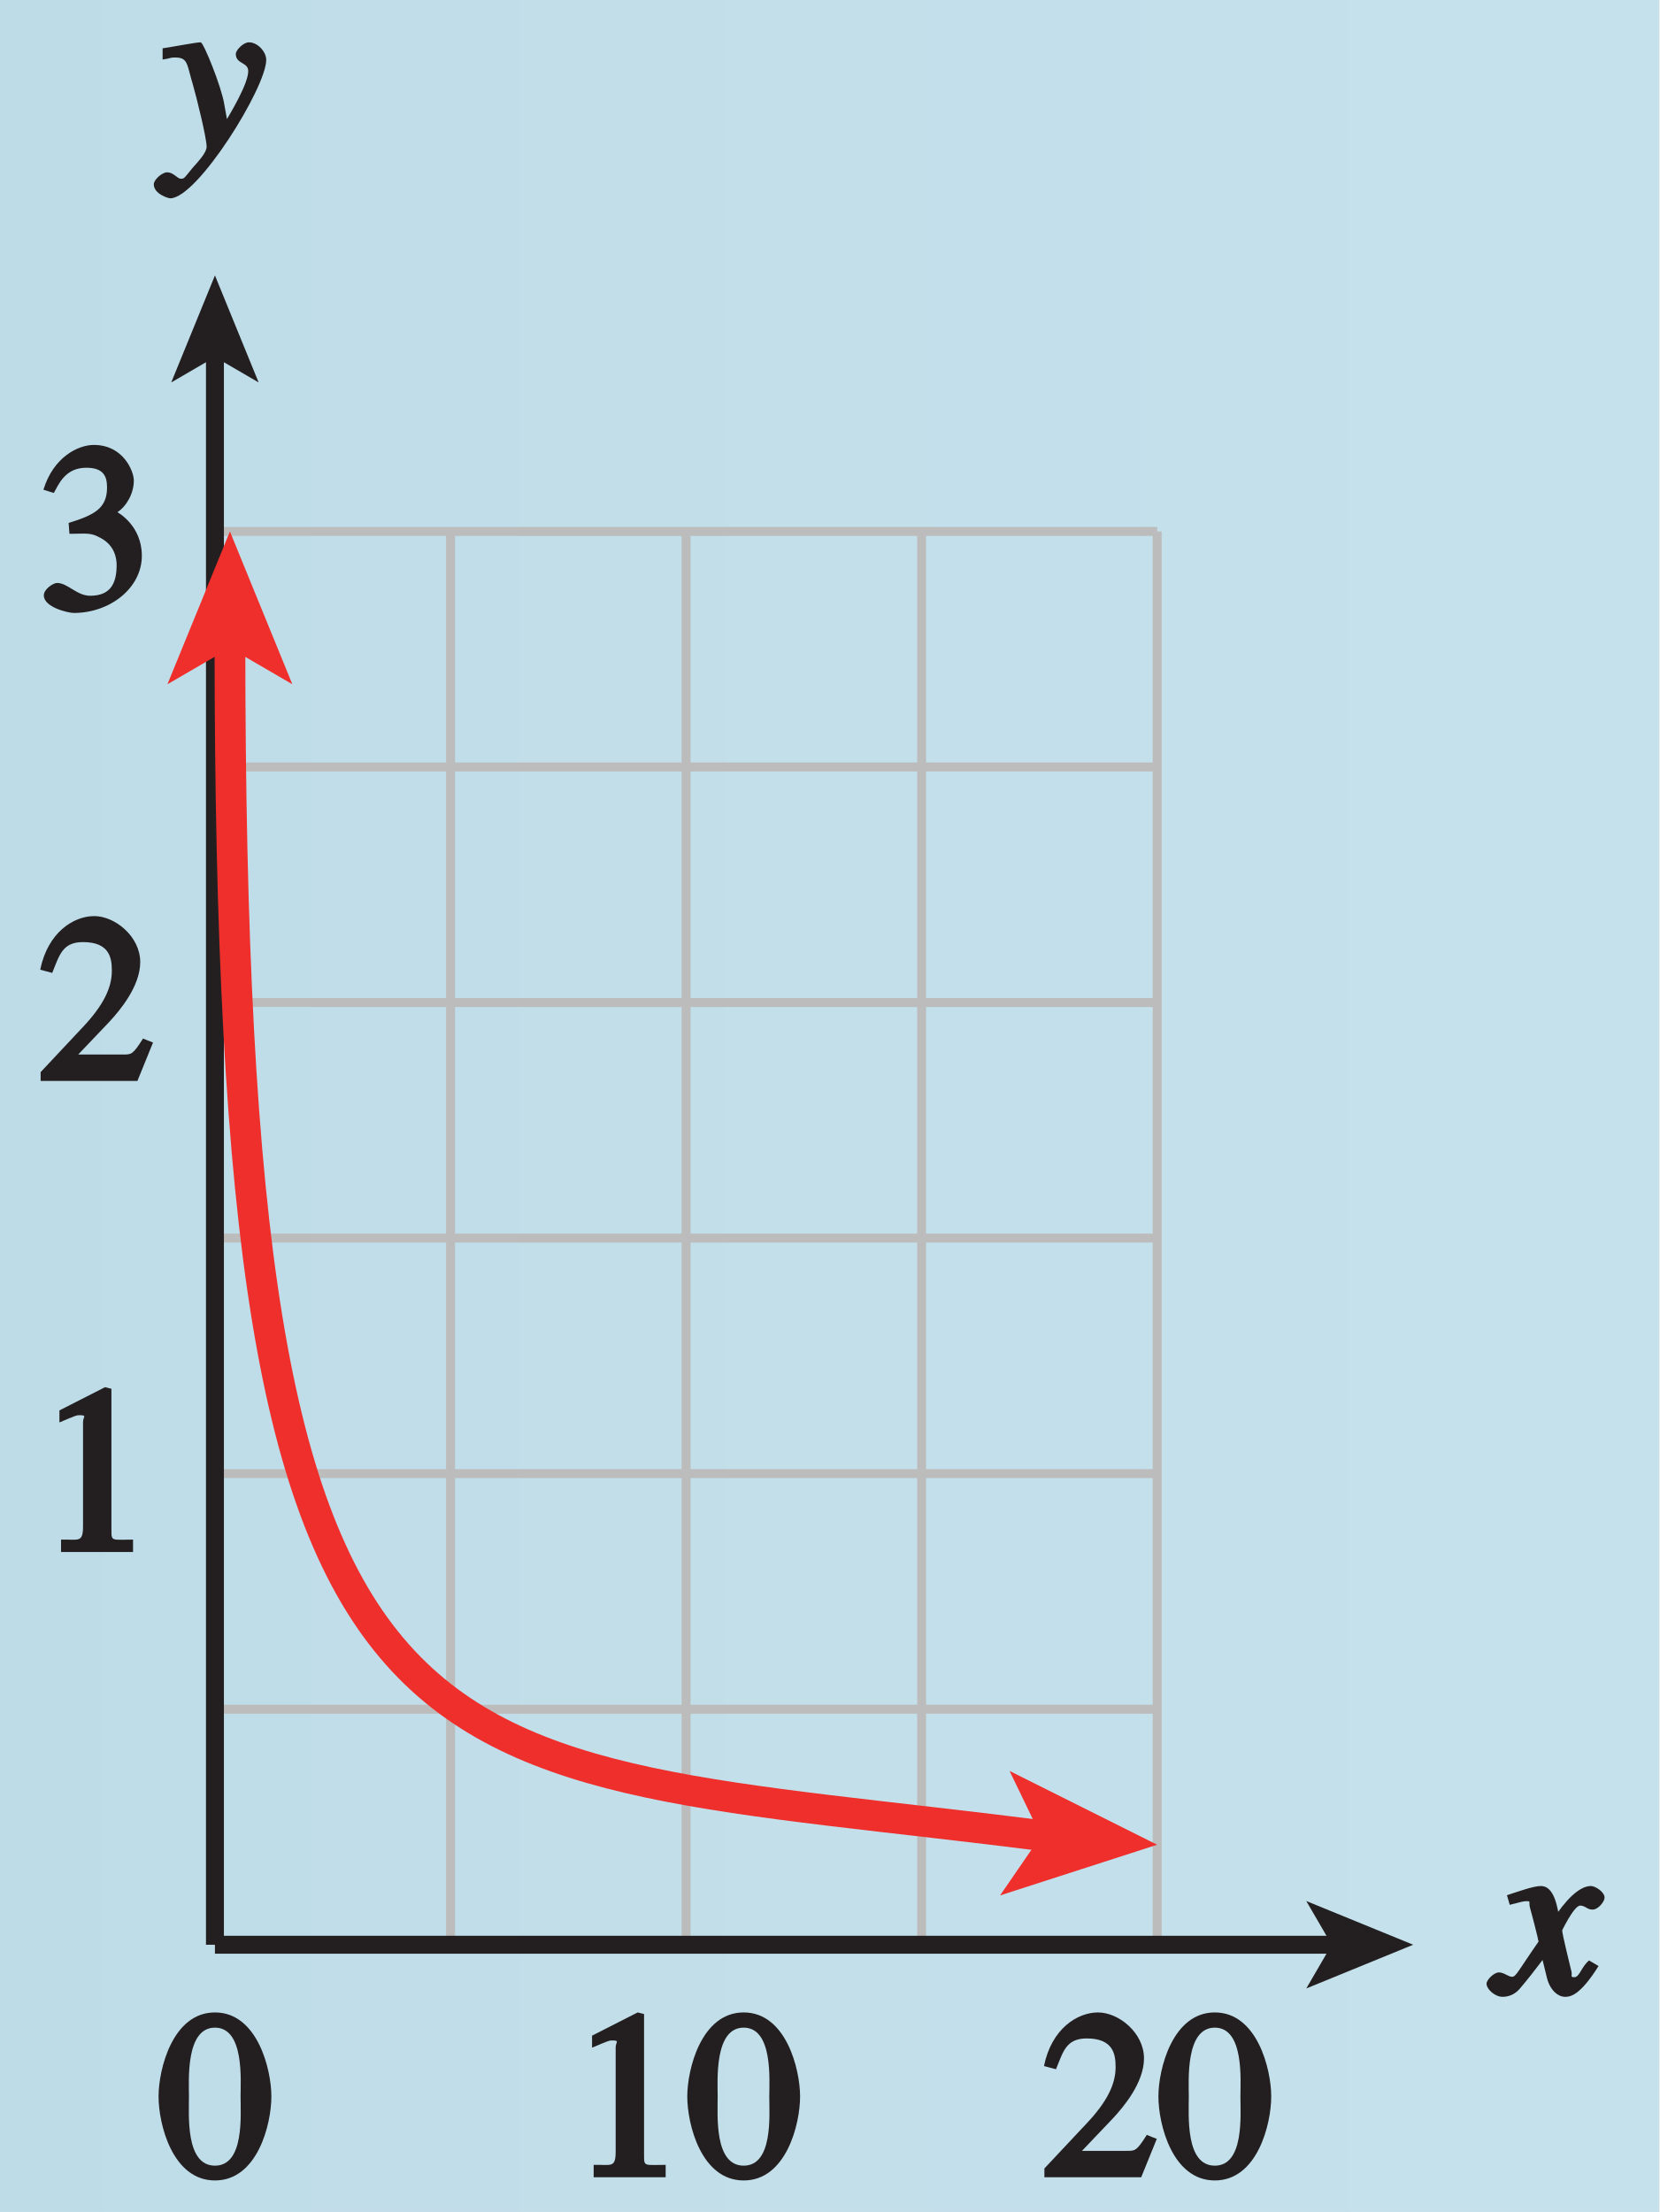
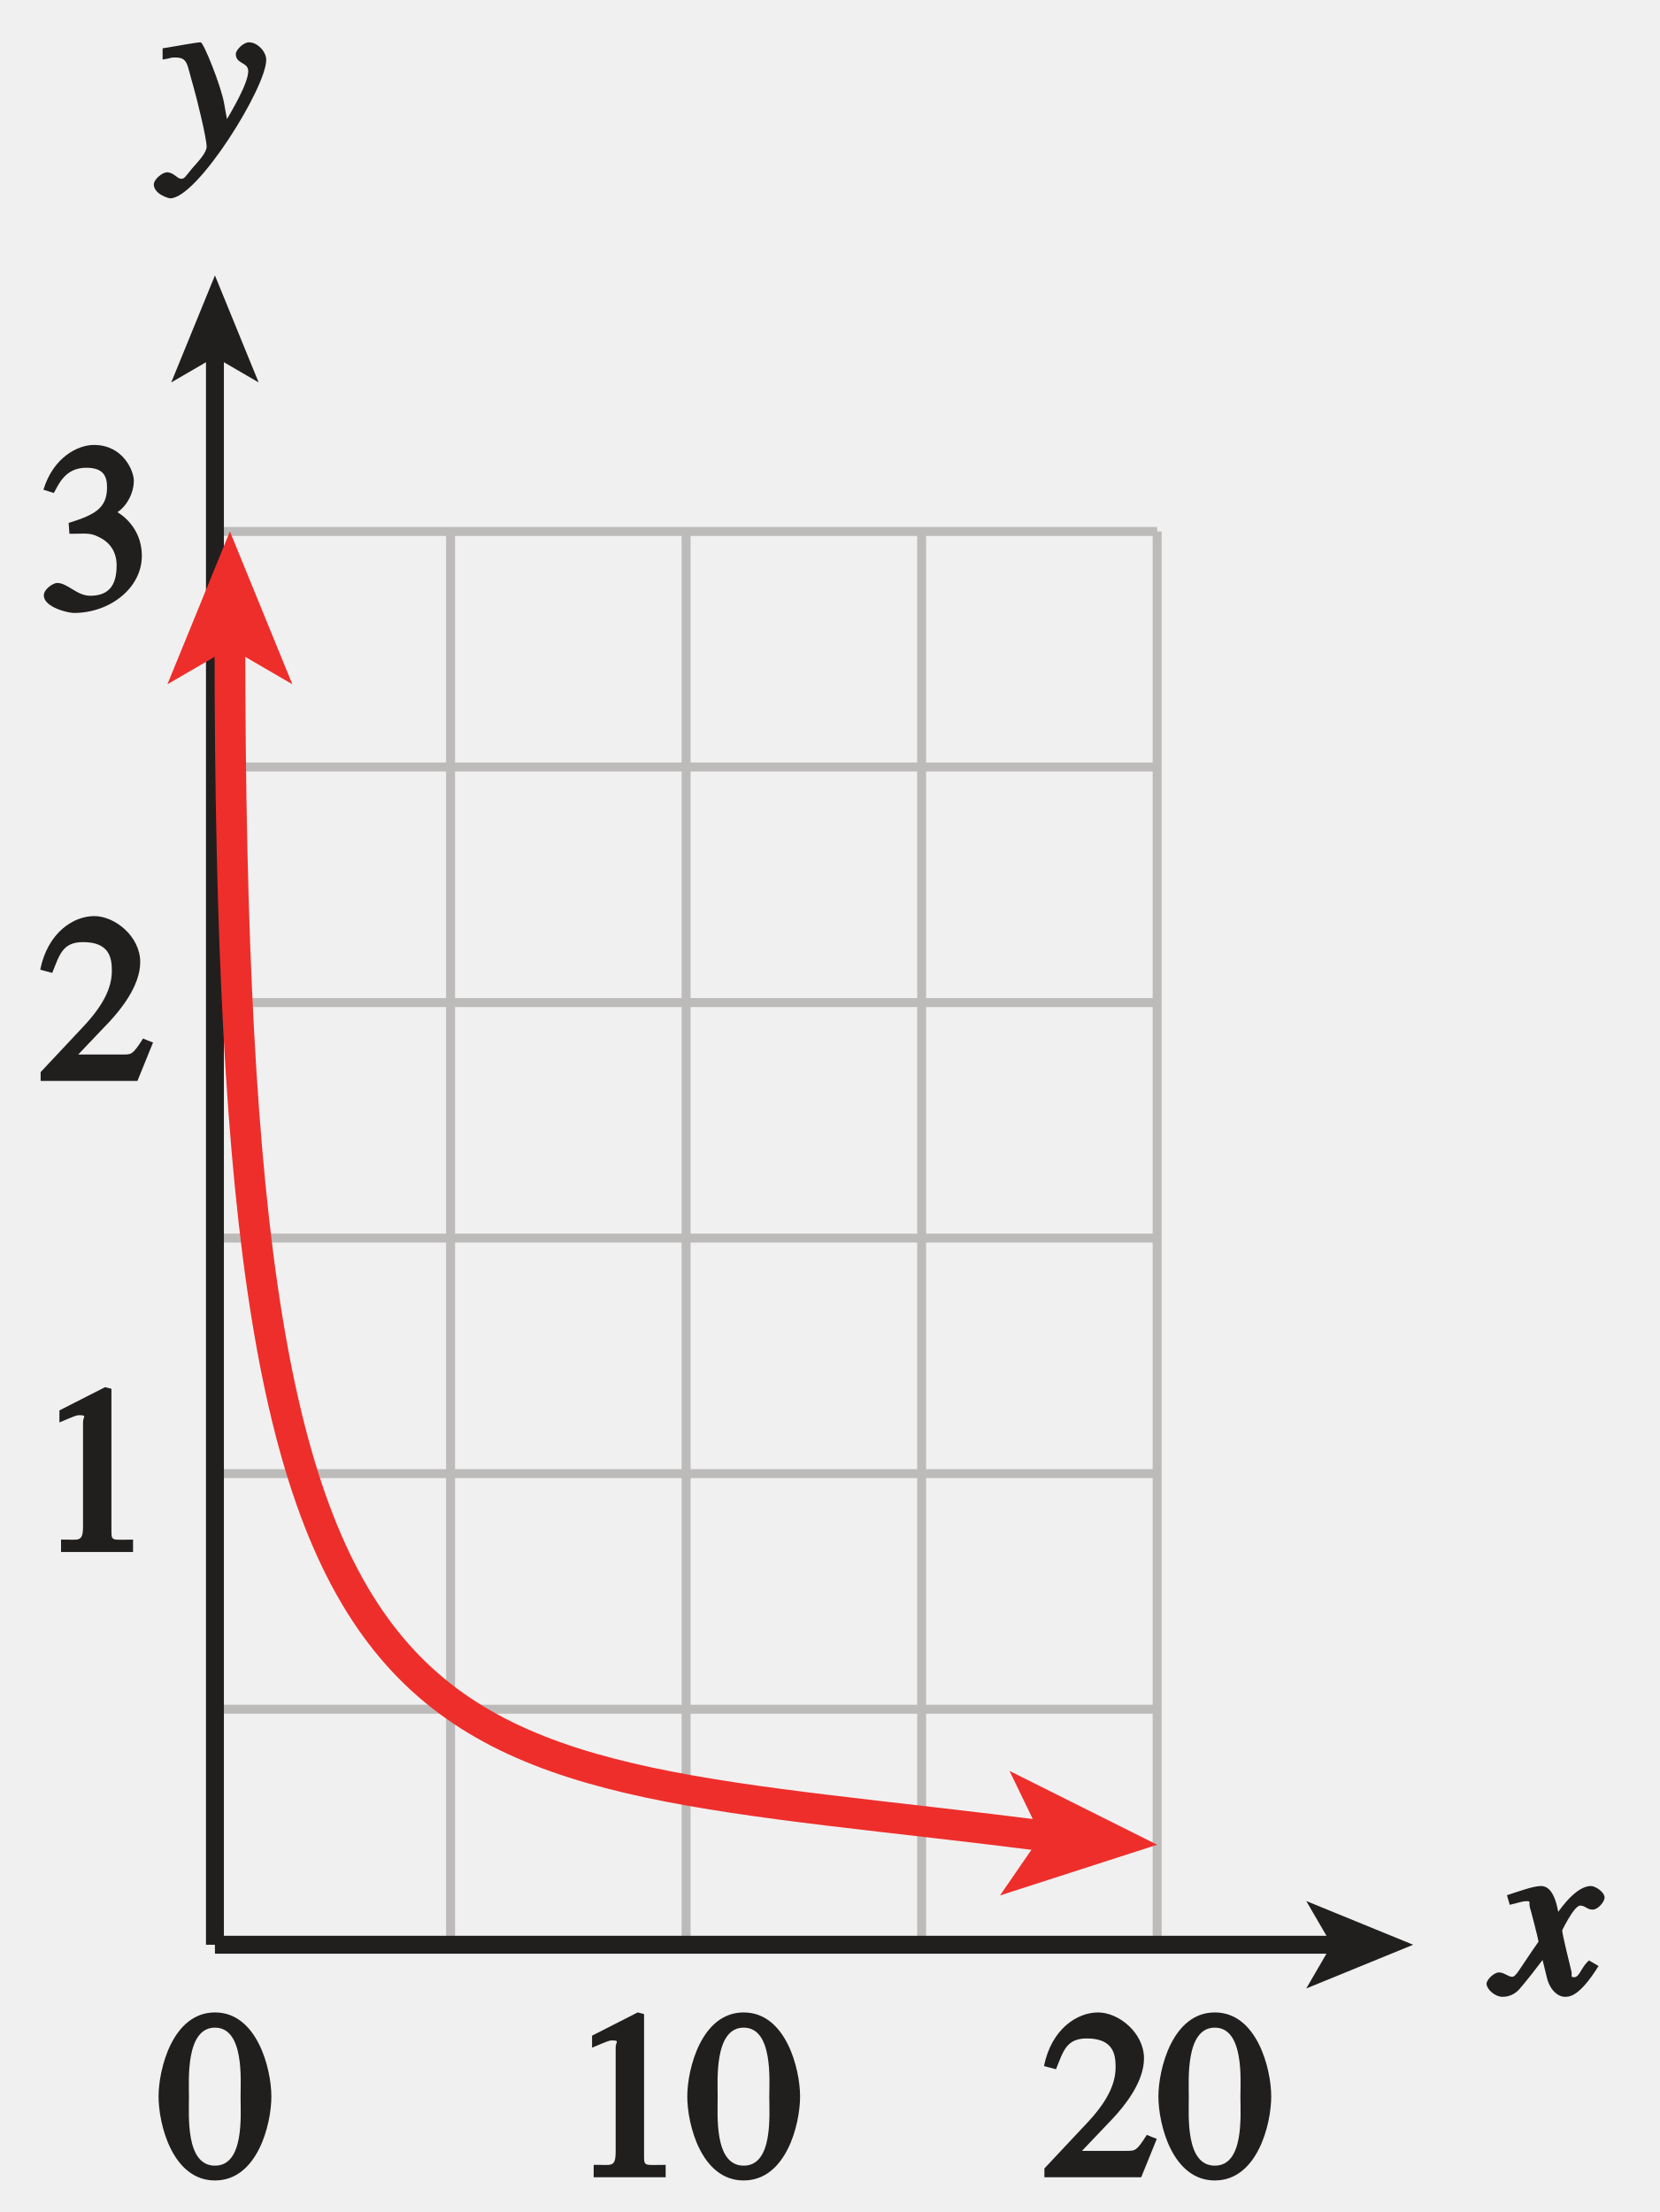
- <svg xmlns="http://www.w3.org/2000/svg" xmlns:xlink="http://www.w3.org/1999/xlink" width="64.8pt" height="86.4pt" viewBox="0 0 64.8 86.4" version="1.1">
-   <defs>
-     <g>
+ <svg xmlns="http://www.w3.org/2000/svg" xmlns:xlink="http://www.w3.org/1999/xlink" width="64.8pt" height="86.4pt" viewBox="0 0 64.8 86.4" version="1.1" id="svg2">
+   <defs id="defs4">
+     <g id="g6">
      <symbol overflow="visible" id="glyph0-0">
-         <path style="stroke:none;" d="" />
+         <path style="stroke:none;" d="" id="path9" />
      </symbol>
      <symbol overflow="visible" id="glyph0-1">
-         <path style="stroke:none;" d="M 2.25 -5.844 C 3.406 -5.844 3.25 -3.766 3.25 -3.156 C 3.25 -2.438 3.406 -0.453 2.25 -0.453 C 1.094 -0.453 1.234 -2.422 1.234 -3.156 C 1.234 -3.766 1.094 -5.844 2.25 -5.844 Z M 2.25 -6.438 C 0.594 -6.438 0.047 -4.219 0.047 -3.156 C 0.047 -2.062 0.594 0.125 2.25 0.125 C 3.906 0.125 4.453 -2.062 4.453 -3.156 C 4.453 -4.219 3.906 -6.438 2.25 -6.438 Z M 2.25 -6.438 " />
+         <path style="stroke:none;" d="M 2.25 -5.844 C 3.406 -5.844 3.25 -3.766 3.25 -3.156 C 3.25 -2.438 3.406 -0.453 2.25 -0.453 C 1.094 -0.453 1.234 -2.422 1.234 -3.156 C 1.234 -3.766 1.094 -5.844 2.25 -5.844 Z M 2.25 -6.438 C 0.594 -6.438 0.047 -4.219 0.047 -3.156 C 0.047 -2.062 0.594 0.125 2.25 0.125 C 3.906 0.125 4.453 -2.062 4.453 -3.156 C 4.453 -4.219 3.906 -6.438 2.25 -6.438 Z M 2.25 -6.438 " id="path12" />
      </symbol>
      <symbol overflow="visible" id="glyph0-2">
-         <path style="stroke:none;" d="M 1.062 0 L 3.703 0 L 3.703 -0.484 C 2.875 -0.484 2.859 -0.406 2.859 -0.844 L 2.859 -6.375 L 2.609 -6.438 L 0.828 -5.531 L 0.828 -5.062 C 1.5 -5.344 1.5 -5.344 1.609 -5.344 C 1.922 -5.344 1.75 -5.281 1.75 -5.078 L 1.75 -1.016 C 1.75 -0.344 1.578 -0.5 0.891 -0.484 L 0.891 0 Z M 1.062 0 " />
+         <path style="stroke:none;" d="M 1.062 0 L 3.703 0 L 3.703 -0.484 C 2.875 -0.484 2.859 -0.406 2.859 -0.844 L 2.859 -6.375 L 2.609 -6.438 L 0.828 -5.531 L 0.828 -5.062 C 1.5 -5.344 1.5 -5.344 1.609 -5.344 C 1.922 -5.344 1.75 -5.281 1.75 -5.078 L 1.75 -1.016 C 1.75 -0.344 1.578 -0.5 0.891 -0.484 L 0.891 0 Z M 1.062 0 " id="path15" />
      </symbol>
      <symbol overflow="visible" id="glyph0-3">
-         <path style="stroke:none;" d="M 4.281 -1.578 L 4.094 -1.656 C 3.688 -1.016 3.641 -1.031 3.297 -1.031 L 1.562 -1.031 L 2.781 -2.312 C 3.172 -2.734 3.984 -3.688 3.984 -4.641 C 3.984 -5.641 3 -6.438 2.188 -6.438 C 1.391 -6.438 0.375 -5.812 0.078 -4.344 L 0.547 -4.219 C 0.828 -4.906 0.938 -5.422 1.75 -5.422 C 2.812 -5.422 2.875 -4.766 2.875 -4.297 C 2.875 -3.625 2.531 -2.938 1.75 -2.109 L 0.094 -0.344 L 0.094 0 L 3.875 0 L 4.484 -1.5 Z M 4.281 -1.578 " />
+         <path style="stroke:none;" d="M 4.281 -1.578 L 4.094 -1.656 C 3.688 -1.016 3.641 -1.031 3.297 -1.031 L 1.562 -1.031 L 2.781 -2.312 C 3.172 -2.734 3.984 -3.688 3.984 -4.641 C 3.984 -5.641 3 -6.438 2.188 -6.438 C 1.391 -6.438 0.375 -5.812 0.078 -4.344 L 0.547 -4.219 C 0.828 -4.906 0.938 -5.422 1.75 -5.422 C 2.812 -5.422 2.875 -4.766 2.875 -4.297 C 2.875 -3.625 2.531 -2.938 1.75 -2.109 L 0.094 -0.344 L 0.094 0 L 3.875 0 L 4.484 -1.5 Z M 4.281 -1.578 " id="path18" />
      </symbol>
      <symbol overflow="visible" id="glyph0-4">
-         <path style="stroke:none;" d="M 1.375 -2.969 C 2 -2.984 2.094 -2.984 2.422 -2.812 C 3 -2.516 3.062 -1.984 3.062 -1.75 C 3.062 -1.078 2.859 -0.547 2.031 -0.547 C 1.5 -0.547 1.156 -1.047 0.734 -1.047 C 0.594 -1.047 0.219 -0.812 0.219 -0.562 C 0.219 -0.094 1.172 0.125 1.391 0.125 C 2.797 0.125 4.047 -0.844 4.047 -2.109 C 4.047 -3.297 3.109 -3.797 3.094 -3.812 C 3.453 -4.047 3.734 -4.547 3.734 -5.047 C 3.734 -5.406 3.328 -6.438 2.172 -6.438 C 1.562 -6.438 0.594 -5.969 0.203 -4.688 L 0.609 -4.562 C 0.797 -4.891 1.047 -5.547 1.875 -5.547 C 2.531 -5.547 2.688 -5.234 2.688 -4.781 C 2.688 -3.953 2.188 -3.703 1.188 -3.391 L 1.219 -2.969 Z M 1.375 -2.969 " />
+         <path style="stroke:none;" d="M 1.375 -2.969 C 2 -2.984 2.094 -2.984 2.422 -2.812 C 3 -2.516 3.062 -1.984 3.062 -1.75 C 3.062 -1.078 2.859 -0.547 2.031 -0.547 C 1.5 -0.547 1.156 -1.047 0.734 -1.047 C 0.594 -1.047 0.219 -0.812 0.219 -0.562 C 0.219 -0.094 1.172 0.125 1.391 0.125 C 2.797 0.125 4.047 -0.844 4.047 -2.109 C 4.047 -3.297 3.109 -3.797 3.094 -3.812 C 3.453 -4.047 3.734 -4.547 3.734 -5.047 C 3.734 -5.406 3.328 -6.438 2.172 -6.438 C 1.562 -6.438 0.594 -5.969 0.203 -4.688 L 0.609 -4.562 C 0.797 -4.891 1.047 -5.547 1.875 -5.547 C 2.531 -5.547 2.688 -5.234 2.688 -4.781 C 2.688 -3.953 2.188 -3.703 1.188 -3.391 L 1.219 -2.969 Z M 1.375 -2.969 " id="path21" />
      </symbol>
      <symbol overflow="visible" id="glyph1-0">
-         <path style="stroke:none;" d="" />
+         <path style="stroke:none;" d="" id="path24" />
      </symbol>
      <symbol overflow="visible" id="glyph1-1">
-         <path style="stroke:none;" d="M 3.484 -1.234 C 3.25 -0.969 3.188 -0.672 3 -0.672 C 2.828 -0.672 2.938 -0.75 2.891 -0.906 C 2.844 -1.125 2.531 -2.344 2.531 -2.516 L 2.484 -2.406 C 2.484 -2.406 2.984 -3.469 3.234 -3.469 C 3.438 -3.469 3.5 -3.312 3.719 -3.312 C 3.938 -3.312 4.188 -3.625 4.188 -3.781 C 4.188 -4 3.828 -4.234 3.656 -4.234 C 3.188 -4.234 2.641 -3.656 2.172 -2.922 L 2.469 -2.812 L 2.359 -3.312 C 2.203 -4.109 1.906 -4.234 1.703 -4.234 C 1.406 -4.234 0.812 -4.016 0.375 -3.875 L 0.484 -3.5 C 0.906 -3.609 1.031 -3.641 1.109 -3.641 C 1.344 -3.641 1.203 -3.641 1.281 -3.359 C 1.297 -3.328 1.609 -2.125 1.609 -2.062 C 0.844 -0.969 0.734 -0.688 0.578 -0.688 C 0.422 -0.688 0.266 -0.859 0.062 -0.859 C -0.141 -0.859 -0.422 -0.562 -0.422 -0.422 C -0.422 -0.203 -0.094 0.094 0.203 0.094 C 0.484 0.094 0.703 -0.031 0.859 -0.203 C 1.156 -0.547 1.531 -1.031 1.766 -1.344 L 1.938 -0.641 C 2.062 -0.156 2.375 0.094 2.641 0.094 C 2.844 0.094 3.219 0.062 3.953 -1.109 L 3.578 -1.328 Z M 3.484 -1.234 " />
+         <path style="stroke:none;" d="M 3.484 -1.234 C 3.25 -0.969 3.188 -0.672 3 -0.672 C 2.828 -0.672 2.938 -0.75 2.891 -0.906 C 2.844 -1.125 2.531 -2.344 2.531 -2.516 L 2.484 -2.406 C 2.484 -2.406 2.984 -3.469 3.234 -3.469 C 3.438 -3.469 3.5 -3.312 3.719 -3.312 C 3.938 -3.312 4.188 -3.625 4.188 -3.781 C 4.188 -4 3.828 -4.234 3.656 -4.234 C 3.188 -4.234 2.641 -3.656 2.172 -2.922 L 2.469 -2.812 L 2.359 -3.312 C 2.203 -4.109 1.906 -4.234 1.703 -4.234 C 1.406 -4.234 0.812 -4.016 0.375 -3.875 L 0.484 -3.5 C 0.906 -3.609 1.031 -3.641 1.109 -3.641 C 1.344 -3.641 1.203 -3.641 1.281 -3.359 C 1.297 -3.328 1.609 -2.125 1.609 -2.062 C 0.844 -0.969 0.734 -0.688 0.578 -0.688 C 0.422 -0.688 0.266 -0.859 0.062 -0.859 C -0.141 -0.859 -0.422 -0.562 -0.422 -0.422 C -0.422 -0.203 -0.094 0.094 0.203 0.094 C 0.484 0.094 0.703 -0.031 0.859 -0.203 C 1.156 -0.547 1.531 -1.031 1.766 -1.344 L 1.938 -0.641 C 2.062 -0.156 2.375 0.094 2.641 0.094 C 2.844 0.094 3.219 0.062 3.953 -1.109 L 3.578 -1.328 Z M 3.484 -1.234 " id="path27" />
      </symbol>
      <symbol overflow="visible" id="glyph1-2">
-         <path style="stroke:none;" d="M 0.141 -3.594 C 0.25 -3.625 0.312 -3.641 0.438 -3.641 C 0.953 -3.641 0.891 -3.391 1.141 -2.562 C 1.281 -2.078 1.672 -0.5 1.672 -0.156 C 1.672 0.078 1.344 0.422 1.109 0.688 C 0.812 1.047 0.812 1.094 0.672 1.094 C 0.516 1.094 0.391 0.844 0.125 0.844 C -0.062 0.844 -0.391 1.125 -0.391 1.312 C -0.391 1.688 0.172 1.859 0.25 1.859 C 1.312 1.859 4 -2.469 4 -3.547 C 4 -3.875 3.656 -4.234 3.328 -4.234 C 3.094 -4.234 2.812 -3.922 2.812 -3.781 C 2.812 -3.375 3.297 -3.469 3.297 -3.109 C 3.297 -2.625 2.641 -1.516 2.25 -0.875 L 2.547 -0.781 L 2.359 -1.828 C 2.25 -2.5 1.547 -4.25 1.438 -4.234 C 1.266 -4.234 0.562 -4.094 -0.047 -4 L -0.047 -3.562 Z M 0.141 -3.594 " />
+         <path style="stroke:none;" d="M 0.141 -3.594 C 0.25 -3.625 0.312 -3.641 0.438 -3.641 C 0.953 -3.641 0.891 -3.391 1.141 -2.562 C 1.281 -2.078 1.672 -0.5 1.672 -0.156 C 1.672 0.078 1.344 0.422 1.109 0.688 C 0.812 1.047 0.812 1.094 0.672 1.094 C 0.516 1.094 0.391 0.844 0.125 0.844 C -0.062 0.844 -0.391 1.125 -0.391 1.312 C -0.391 1.688 0.172 1.859 0.25 1.859 C 1.312 1.859 4 -2.469 4 -3.547 C 4 -3.875 3.656 -4.234 3.328 -4.234 C 3.094 -4.234 2.812 -3.922 2.812 -3.781 C 2.812 -3.375 3.297 -3.469 3.297 -3.109 C 3.297 -2.625 2.641 -1.516 2.25 -0.875 L 2.547 -0.781 L 2.359 -1.828 C 2.25 -2.5 1.547 -4.25 1.438 -4.234 C 1.266 -4.234 0.562 -4.094 -0.047 -4 L -0.047 -3.562 Z M 0.141 -3.594 " id="path30" />
      </symbol>
    </g>
    <clipPath id="clip1">
-       <path d="M 0 0 L 64.801 0 L 64.801 86.398 L 0 86.398 Z M 0 0 " />
+       <path d="M 0 0 L 64.801 0 L 64.801 86.398 L 0 86.398 Z M 0 0 " id="path33" />
    </clipPath>
    <linearGradient id="linear0" gradientUnits="userSpaceOnUse" x1="25.044" y1="128" x2="70.868" y2="128" gradientTransform="matrix(1.4141,0,0,1.032,-35.4142,-148.1)">
-       <stop offset="0" style="stop-color:rgb(74.675%,86.401%,91.052%);stop-opacity:1;" />
-       <stop offset="0.125" style="stop-color:rgb(74.858%,86.53%,91.156%);stop-opacity:1;" />
-       <stop offset="0.25" style="stop-color:rgb(75.223%,86.781%,91.359%);stop-opacity:1;" />
-       <stop offset="0.375" style="stop-color:rgb(75.586%,87.035%,91.565%);stop-opacity:1;" />
-       <stop offset="0.5" style="stop-color:rgb(75.952%,87.288%,91.771%);stop-opacity:1;" />
-       <stop offset="0.625" style="stop-color:rgb(76.318%,87.54%,91.975%);stop-opacity:1;" />
-       <stop offset="0.75" style="stop-color:rgb(76.685%,87.794%,92.18%);stop-opacity:1;" />
-       <stop offset="0.875" style="stop-color:rgb(77.052%,88.048%,92.384%);stop-opacity:1;" />
-       <stop offset="1" style="stop-color:rgb(77.422%,88.303%,92.59%);stop-opacity:1;" />
+       <stop offset="0" style="stop-color:rgb(74.675%,86.401%,91.052%);stop-opacity:1;" id="stop36" />
+       <stop offset="0.125" style="stop-color:rgb(74.858%,86.53%,91.156%);stop-opacity:1;" id="stop38" />
+       <stop offset="0.25" style="stop-color:rgb(75.223%,86.781%,91.359%);stop-opacity:1;" id="stop40" />
+       <stop offset="0.375" style="stop-color:rgb(75.586%,87.035%,91.565%);stop-opacity:1;" id="stop42" />
+       <stop offset="0.5" style="stop-color:rgb(75.952%,87.288%,91.771%);stop-opacity:1;" id="stop44" />
+       <stop offset="0.625" style="stop-color:rgb(76.318%,87.54%,91.975%);stop-opacity:1;" id="stop46" />
+       <stop offset="0.75" style="stop-color:rgb(76.685%,87.794%,92.18%);stop-opacity:1;" id="stop48" />
+       <stop offset="0.875" style="stop-color:rgb(77.052%,88.048%,92.384%);stop-opacity:1;" id="stop50" />
+       <stop offset="1" style="stop-color:rgb(77.422%,88.303%,92.59%);stop-opacity:1;" id="stop52" />
    </linearGradient>
    <clipPath id="clip2">
-       <path d="M 1.145 35 L 6 35 L 6 43 L 1.145 43 Z M 1.145 35 " />
+       <path d="M 1.145 35 L 6 35 L 6 43 L 1.145 43 Z M 1.145 35 " id="path55" />
    </clipPath>
    <clipPath id="clip3">
-       <path d="M 1.145 17 L 6 17 L 6 24 L 1.145 24 Z M 1.145 17 " />
+       <path d="M 1.145 17 L 6 17 L 6 24 L 1.145 24 Z M 1.145 17 " id="path58" />
    </clipPath>
    <clipPath id="clip4">
-       <path d="M 0 0 L 64.801 0 L 64.801 86.398 L 0 86.398 Z M 0 0 " />
+       <path d="M 0 0 L 64.801 0 L 64.801 86.398 L 0 86.398 Z M 0 0 " id="path61" />
    </clipPath>
  </defs>
-   <g id="surface1">
-     <g clip-path="url(#clip1)" clip-rule="nonzero">
-       <path style=" stroke:none;fill-rule:nonzero;fill:url(#linear0);" d="M 0 0 L 0 86.398 L 64.801 86.398 L 64.801 0 Z M 0 0 " />
-     </g>
-     <path style="fill:none;stroke-width:0.35;stroke-linecap:butt;stroke-linejoin:miter;stroke:rgb(74.12%,73.648%,73.766%);stroke-opacity:1;stroke-miterlimit:4;" d="M 269.409 560.042 L 269.409 504.839 M 278.612 560.042 L 278.612 504.839 M 287.811 560.042 L 287.811 504.839 M 297.01 560.042 L 297.01 504.839 M 306.21 560.042 L 306.21 504.839 M 269.409 504.839 L 306.21 504.839 " transform="matrix(1,0,0,-1,-261.0142,580.8)" />
-     <path style="fill:none;stroke-width:0.7;stroke-linecap:butt;stroke-linejoin:miter;stroke:rgb(13.73%,12.16%,12.549%);stroke-opacity:1;stroke-miterlimit:4;" d="M 269.409 504.839 L 313.245 504.839 " transform="matrix(1,0,0,-1,-261.0142,580.8)" />
-     <path style=" stroke:none;fill-rule:nonzero;fill:rgb(13.73%,12.16%,12.549%);fill-opacity:1;" d="M 55.195 75.961 L 51.02 77.668 L 52.012 75.961 L 51.02 74.254 L 55.195 75.961 " />
-     <path style="fill:none;stroke-width:0.35;stroke-linecap:butt;stroke-linejoin:miter;stroke:rgb(74.12%,73.648%,73.766%);stroke-opacity:1;stroke-miterlimit:4;" d="M 269.409 514.038 L 306.21 514.038 M 269.409 523.241 L 306.21 523.241 M 269.409 532.441 L 306.21 532.441 M 269.409 541.64 L 306.21 541.64 M 269.409 550.843 L 306.21 550.843 M 269.409 560.042 L 306.21 560.042 " transform="matrix(1,0,0,-1,-261.0142,580.8)" />
-     <path style=" stroke:none;fill-rule:nonzero;fill:rgb(13.73%,12.16%,12.549%);fill-opacity:1;" d="M 8.395 10.758 L 10.102 14.938 L 8.395 13.945 L 6.688 14.938 L 8.395 10.758 " />
-     <path style="fill:none;stroke-width:0.7;stroke-linecap:butt;stroke-linejoin:miter;stroke:rgb(13.73%,12.16%,12.549%);stroke-opacity:1;stroke-miterlimit:4;" d="M 269.409 504.839 L 269.409 567.077 " transform="matrix(1,0,0,-1,-261.0142,580.8)" />
-     <path style=" stroke:none;fill-rule:nonzero;fill:rgb(93.61%,18.434%,17.378%);fill-opacity:1;" d="M 45.195 72.055 L 39.059 74.035 L 40.656 71.711 L 39.43 69.172 L 45.195 72.055 " />
-     <path style=" stroke:none;fill-rule:nonzero;fill:rgb(93.61%,18.434%,17.378%);fill-opacity:1;" d="M 8.98 20.758 L 11.418 26.727 L 8.98 25.309 L 6.539 26.727 L 8.98 20.758 " />
-     <path style="fill:none;stroke-width:1.2;stroke-linecap:butt;stroke-linejoin:miter;stroke:rgb(93.61%,18.434%,17.378%);stroke-opacity:1;stroke-miterlimit:4;" d="M 269.995 555.808 C 269.995 509.198 276.795 512.284 301.987 509.066 " transform="matrix(1,0,0,-1,-261.0142,580.8)" />
-     <g style="fill:rgb(13.73%,12.16%,12.549%);fill-opacity:1;">
-       <use xlink:href="#glyph0-1" x="6.146" y="85.043" />
-       <use xlink:href="#glyph0-2" x="22.296" y="85.043" />
-     </g>
-     <g style="fill:rgb(13.73%,12.16%,12.549%);fill-opacity:1;">
-       <use xlink:href="#glyph0-1" x="26.796" y="85.043" />
-     </g>
-     <g style="fill:rgb(13.73%,12.16%,12.549%);fill-opacity:1;">
-       <use xlink:href="#glyph0-3" x="40.697" y="85.043" />
-     </g>
-     <g style="fill:rgb(13.73%,12.16%,12.549%);fill-opacity:1;">
-       <use xlink:href="#glyph0-1" x="45.197" y="85.043" />
-     </g>
-     <g style="fill:rgb(13.73%,12.16%,12.549%);fill-opacity:1;">
-       <use xlink:href="#glyph0-2" x="1.493" y="60.621" />
-     </g>
-     <g clip-path="url(#clip2)" clip-rule="nonzero">
-       <g style="fill:rgb(13.73%,12.16%,12.549%);fill-opacity:1;">
-         <use xlink:href="#glyph0-3" x="1.493" y="42.22" />
-       </g>
-     </g>
-     <g clip-path="url(#clip3)" clip-rule="nonzero">
-       <g style="fill:rgb(13.73%,12.16%,12.549%);fill-opacity:1;">
-         <use xlink:href="#glyph0-4" x="1.493" y="23.817" />
-       </g>
-     </g>
-     <g style="fill:rgb(13.73%,12.16%,12.549%);fill-opacity:1;">
-       <use xlink:href="#glyph1-1" x="58.482" y="77.901" />
-     </g>
-     <g style="fill:rgb(13.73%,12.16%,12.549%);fill-opacity:1;">
-       <use xlink:href="#glyph1-2" x="6.398" y="5.887" />
-     </g>
-     <g clip-path="url(#clip4)" clip-rule="nonzero">
-       <path style="fill:none;stroke-width:0.5;stroke-linecap:butt;stroke-linejoin:miter;stroke:rgb(100%,100%,100%);stroke-opacity:1;stroke-miterlimit:10;" d="M 41.999 803.999 L 41.999 779.999 M -0.001 761.999 L 23.999 761.999 M 653.999 803.999 L 653.999 779.999 M 695.999 761.999 L 671.999 761.999 M 41.999 -0.001 L 41.999 23.999 M -0.001 41.999 L 23.999 41.999 M 653.999 -0.001 L 653.999 23.999 M 695.999 41.999 L 671.999 41.999 " transform="matrix(1,0,0,-1,-261.0142,580.8)" />
-       <path style="fill:none;stroke-width:0.25;stroke-linecap:butt;stroke-linejoin:miter;stroke:rgb(0%,0%,0%);stroke-opacity:1;stroke-miterlimit:10;" d="M 41.999 803.999 L 41.999 779.999 M -0.001 761.999 L 23.999 761.999 M 653.999 803.999 L 653.999 779.999 M 695.999 761.999 L 671.999 761.999 M 41.999 -0.001 L 41.999 23.999 M -0.001 41.999 L 23.999 41.999 M 653.999 -0.001 L 653.999 23.999 M 695.999 41.999 L 671.999 41.999 " transform="matrix(1,0,0,-1,-261.0142,580.8)" />
-       <path style="fill:none;stroke-width:0.5;stroke-linecap:butt;stroke-linejoin:miter;stroke:rgb(100%,100%,100%);stroke-opacity:1;stroke-miterlimit:10;" d="M 323.999 791.999 L 371.999 791.999 M 323.999 11.999 L 371.999 11.999 M 11.999 425.999 L 11.999 377.999 M 683.999 425.999 L 683.999 377.999 M 347.999 803.999 L 347.999 779.999 M 347.999 23.999 L 347.999 -0.001 M -0.001 401.999 L 23.999 401.999 M 671.999 401.999 L 695.999 401.999 M 347.999 791.999 L 353.999 791.999 C 353.999 788.687 351.311 785.999 347.999 785.999 C 344.686 785.999 341.999 788.687 341.999 791.999 C 341.999 795.312 344.686 797.999 347.999 797.999 C 351.311 797.999 353.999 795.312 353.999 791.999 M 347.999 11.999 L 353.999 11.999 C 353.999 8.687 351.311 5.999 347.999 5.999 C 344.686 5.999 341.999 8.687 341.999 11.999 C 341.999 15.312 344.686 17.999 347.999 17.999 C 351.311 17.999 353.999 15.312 353.999 11.999 M 11.999 401.999 L 17.999 401.999 C 17.999 398.687 15.311 395.999 11.999 395.999 C 8.686 395.999 5.999 398.687 5.999 401.999 C 5.999 405.312 8.686 407.999 11.999 407.999 C 15.311 407.999 17.999 405.312 17.999 401.999 M 683.999 401.999 L 689.999 401.999 C 689.999 398.687 687.311 395.999 683.999 395.999 C 680.686 395.999 677.999 398.687 677.999 401.999 C 677.999 405.312 680.686 407.999 683.999 407.999 C 687.311 407.999 689.999 405.312 689.999 401.999 " transform="matrix(1,0,0,-1,-261.0142,580.8)" />
-       <path style="fill:none;stroke-width:0.25;stroke-linecap:butt;stroke-linejoin:miter;stroke:rgb(0%,0%,0%);stroke-opacity:1;stroke-miterlimit:10;" d="M 323.999 791.999 L 371.999 791.999 M 323.999 11.999 L 371.999 11.999 M 11.999 425.999 L 11.999 377.999 M 683.999 425.999 L 683.999 377.999 M 347.999 803.999 L 347.999 779.999 M 347.999 23.999 L 347.999 -0.001 M -0.001 401.999 L 23.999 401.999 M 671.999 401.999 L 695.999 401.999 M 347.999 791.999 L 353.999 791.999 C 353.999 788.687 351.311 785.999 347.999 785.999 C 344.686 785.999 341.999 788.687 341.999 791.999 C 341.999 795.312 344.686 797.999 347.999 797.999 C 351.311 797.999 353.999 795.312 353.999 791.999 M 347.999 11.999 L 353.999 11.999 C 353.999 8.687 351.311 5.999 347.999 5.999 C 344.686 5.999 341.999 8.687 341.999 11.999 C 341.999 15.312 344.686 17.999 347.999 17.999 C 351.311 17.999 353.999 15.312 353.999 11.999 M 11.999 401.999 L 17.999 401.999 C 17.999 398.687 15.311 395.999 11.999 395.999 C 8.686 395.999 5.999 398.687 5.999 401.999 C 5.999 405.312 8.686 407.999 11.999 407.999 C 15.311 407.999 17.999 405.312 17.999 401.999 M 683.999 401.999 L 689.999 401.999 C 689.999 398.687 687.311 395.999 683.999 395.999 C 680.686 395.999 677.999 398.687 677.999 401.999 C 677.999 405.312 680.686 407.999 683.999 407.999 C 687.311 407.999 689.999 405.312 689.999 401.999 " transform="matrix(1,0,0,-1,-261.0142,580.8)" />
+   <path id="path68" d="m 8.395,20.758 0,55.203 m 9.203,-55.203 0,55.203 m 9.199,-55.203 0,55.203 m 9.199,-55.203 0,55.203 m 9.199,-55.203 0,55.203 m -36.801,0 36.801,0" style="fill:none;stroke:#bdbaba;stroke-width:0.35;stroke-linecap:butt;stroke-linejoin:miter;stroke-miterlimit:4;stroke-opacity:1" />
+   <path id="path70" d="m 8.395,75.961 43.836,0" style="fill:none;stroke:#211e1e;stroke-width:0.7;stroke-linecap:butt;stroke-linejoin:miter;stroke-miterlimit:4;stroke-opacity:1" />
+   <path id="path72" d="m 55.195,75.961 -4.176,1.707 0.992,-1.707 -0.992,-1.707 4.176,1.707" style="fill:#211e1e;fill-opacity:1;fill-rule:nonzero;stroke:none" />
+   <path id="path74" d="m 8.395,66.762 36.801,0 m -36.801,-9.203 36.801,0 m -36.801,-9.199 36.801,0 m -36.801,-9.199 36.801,0 m -36.801,-9.203 36.801,0 m -36.801,-9.199 36.801,0" style="fill:none;stroke:#bdbaba;stroke-width:0.35;stroke-linecap:butt;stroke-linejoin:miter;stroke-miterlimit:4;stroke-opacity:1" />
+   <path id="path76" d="M 8.395,10.758 10.102,14.938 8.395,13.945 6.688,14.938 8.395,10.758" style="fill:#211e1e;fill-opacity:1;fill-rule:nonzero;stroke:none" />
+   <path id="path78" d="m 8.395,75.961 0,-62.238" style="fill:none;stroke:#211e1e;stroke-width:0.7;stroke-linecap:butt;stroke-linejoin:miter;stroke-miterlimit:4;stroke-opacity:1" />
+   <path id="path80" d="m 45.195,72.055 -6.137,1.98 1.598,-2.324 -1.227,-2.539 5.766,2.883" style="fill:#ee2e2b;fill-opacity:1;fill-rule:nonzero;stroke:none" />
+   <path id="path82" d="m 8.98,20.758 2.438,5.969 -2.438,-1.418 -2.441,1.418 2.441,-5.969" style="fill:#ee2e2b;fill-opacity:1;fill-rule:nonzero;stroke:none" />
+   <path id="path84" d="m 8.98,24.992 c 0,46.609 6.801,43.523 31.992,46.742" style="fill:none;stroke:#ee2e2b;stroke-width:1.2;stroke-linecap:butt;stroke-linejoin:miter;stroke-miterlimit:4;stroke-opacity:1" />
+   <g id="g86" style="fill:#211e1e;fill-opacity:1">
+     <use height="100%" width="100%" id="use88" y="85.043" x="6.146" xlink:href="#glyph0-1" />
+     <use height="100%" width="100%" id="use90" y="85.043" x="22.296" xlink:href="#glyph0-2" />
+   </g>
+   <g id="g92" style="fill:#211e1e;fill-opacity:1">
+     <use height="100%" width="100%" id="use94" y="85.043" x="26.796" xlink:href="#glyph0-1" />
+   </g>
+   <g id="g96" style="fill:#211e1e;fill-opacity:1">
+     <use height="100%" width="100%" id="use98" y="85.043" x="40.697" xlink:href="#glyph0-3" />
+   </g>
+   <g id="g100" style="fill:#211e1e;fill-opacity:1">
+     <use height="100%" width="100%" id="use102" y="85.043" x="45.197" xlink:href="#glyph0-1" />
+   </g>
+   <g id="g104" style="fill:#211e1e;fill-opacity:1">
+     <use height="100%" width="100%" id="use106" y="60.621" x="1.493" xlink:href="#glyph0-2" />
+   </g>
+   <g style="clip-rule:nonzero" id="g108" clip-path="url(#clip2)">
+     <g id="g110" style="fill:#211e1e;fill-opacity:1">
+       <use height="100%" width="100%" id="use112" y="42.22" x="1.493" xlink:href="#glyph0-3" />
    </g>
  </g>
+   <g style="clip-rule:nonzero" id="g114" clip-path="url(#clip3)">
+     <g id="g116" style="fill:#211e1e;fill-opacity:1">
+       <use height="100%" width="100%" id="use118" y="23.817" x="1.493" xlink:href="#glyph0-4" />
+     </g>
+   </g>
+   <g id="g120" style="fill:#211e1e;fill-opacity:1">
+     <use height="100%" width="100%" id="use122" y="77.901" x="58.482" xlink:href="#glyph1-1" />
+   </g>
+   <g id="g124" style="fill:#211e1e;fill-opacity:1">
+     <use height="100%" width="100%" id="use126" y="5.887" x="6.398" xlink:href="#glyph1-2" />
+   </g>
+   <g style="clip-rule:nonzero" id="g128" clip-path="url(#clip4)">
+     <path id="path130" transform="matrix(1,0,0,-1,-261.0142,580.8)" d="m 41.999,803.999 0,-24 m -42,-18 24,0 m 630,42 0,-24 m 42,-18 -24,0 M 41.999,-7.8125e-4 l 0,24 m -42,18 24,0 M 653.999,-7.8125e-4 l 0,24 m 42,18 -24,0" style="fill:none;stroke:#ffffff;stroke-width:0.5;stroke-linecap:butt;stroke-linejoin:miter;stroke-miterlimit:10;stroke-opacity:1" />
+     <path id="path132" transform="matrix(1,0,0,-1,-261.0142,580.8)" d="m 41.999,803.999 0,-24 m -42,-18 24,0 m 630,42 0,-24 m 42,-18 -24,0 M 41.999,-7.8125e-4 l 0,24 m -42,18 24,0 M 653.999,-7.8125e-4 l 0,24 m 42,18 -24,0" style="fill:none;stroke:#000000;stroke-width:0.25;stroke-linecap:butt;stroke-linejoin:miter;stroke-miterlimit:10;stroke-opacity:1" />
+     <path id="path134" transform="matrix(1,0,0,-1,-261.0142,580.8)" d="m 323.999,791.999 48,0 m -48,-780 48,0 M 11.999,425.999 l 0,-48 m 672,48 0,-48 m -336,426 0,-24 m 0,-756 0,-24 M -0.001,401.999 l 24,0 m 648,0 24,0 m -348,390 6,0 c 0,-3.312 -2.688,-6 -6,-6 -3.312,0 -6,2.688 -6,6 0,3.312 2.688,6 6,6 3.312,0 6,-2.688 6,-6 m -6,-780 6,0 c 0,-3.312 -2.688,-6 -6,-6 -3.312,0 -6,2.688 -6,6 0,3.312 2.688,6 6,6 3.312,0 6,-2.688 6,-6 M 11.999,401.999 l 6,0 c 0,-3.312 -2.688,-6 -6,-6 -3.312,0 -6,2.688 -6,6 0,3.312 2.688,6 6,6 3.312,0 6,-2.688 6,-6 m 666,0 6,0 c 0,-3.312 -2.688,-6 -6,-6 -3.312,0 -6,2.688 -6,6 0,3.312 2.688,6 6,6 3.312,0 6,-2.688 6,-6" style="fill:none;stroke:#ffffff;stroke-width:0.5;stroke-linecap:butt;stroke-linejoin:miter;stroke-miterlimit:10;stroke-opacity:1" />
+     <path id="path136" transform="matrix(1,0,0,-1,-261.0142,580.8)" d="m 323.999,791.999 48,0 m -48,-780 48,0 M 11.999,425.999 l 0,-48 m 672,48 0,-48 m -336,426 0,-24 m 0,-756 0,-24 M -0.001,401.999 l 24,0 m 648,0 24,0 m -348,390 6,0 c 0,-3.312 -2.688,-6 -6,-6 -3.312,0 -6,2.688 -6,6 0,3.312 2.688,6 6,6 3.312,0 6,-2.688 6,-6 m -6,-780 6,0 c 0,-3.312 -2.688,-6 -6,-6 -3.312,0 -6,2.688 -6,6 0,3.312 2.688,6 6,6 3.312,0 6,-2.688 6,-6 M 11.999,401.999 l 6,0 c 0,-3.312 -2.688,-6 -6,-6 -3.312,0 -6,2.688 -6,6 0,3.312 2.688,6 6,6 3.312,0 6,-2.688 6,-6 m 666,0 6,0 c 0,-3.312 -2.688,-6 -6,-6 -3.312,0 -6,2.688 -6,6 0,3.312 2.688,6 6,6 3.312,0 6,-2.688 6,-6" style="fill:none;stroke:#000000;stroke-width:0.25;stroke-linecap:butt;stroke-linejoin:miter;stroke-miterlimit:10;stroke-opacity:1" />
+   </g>
</svg>
